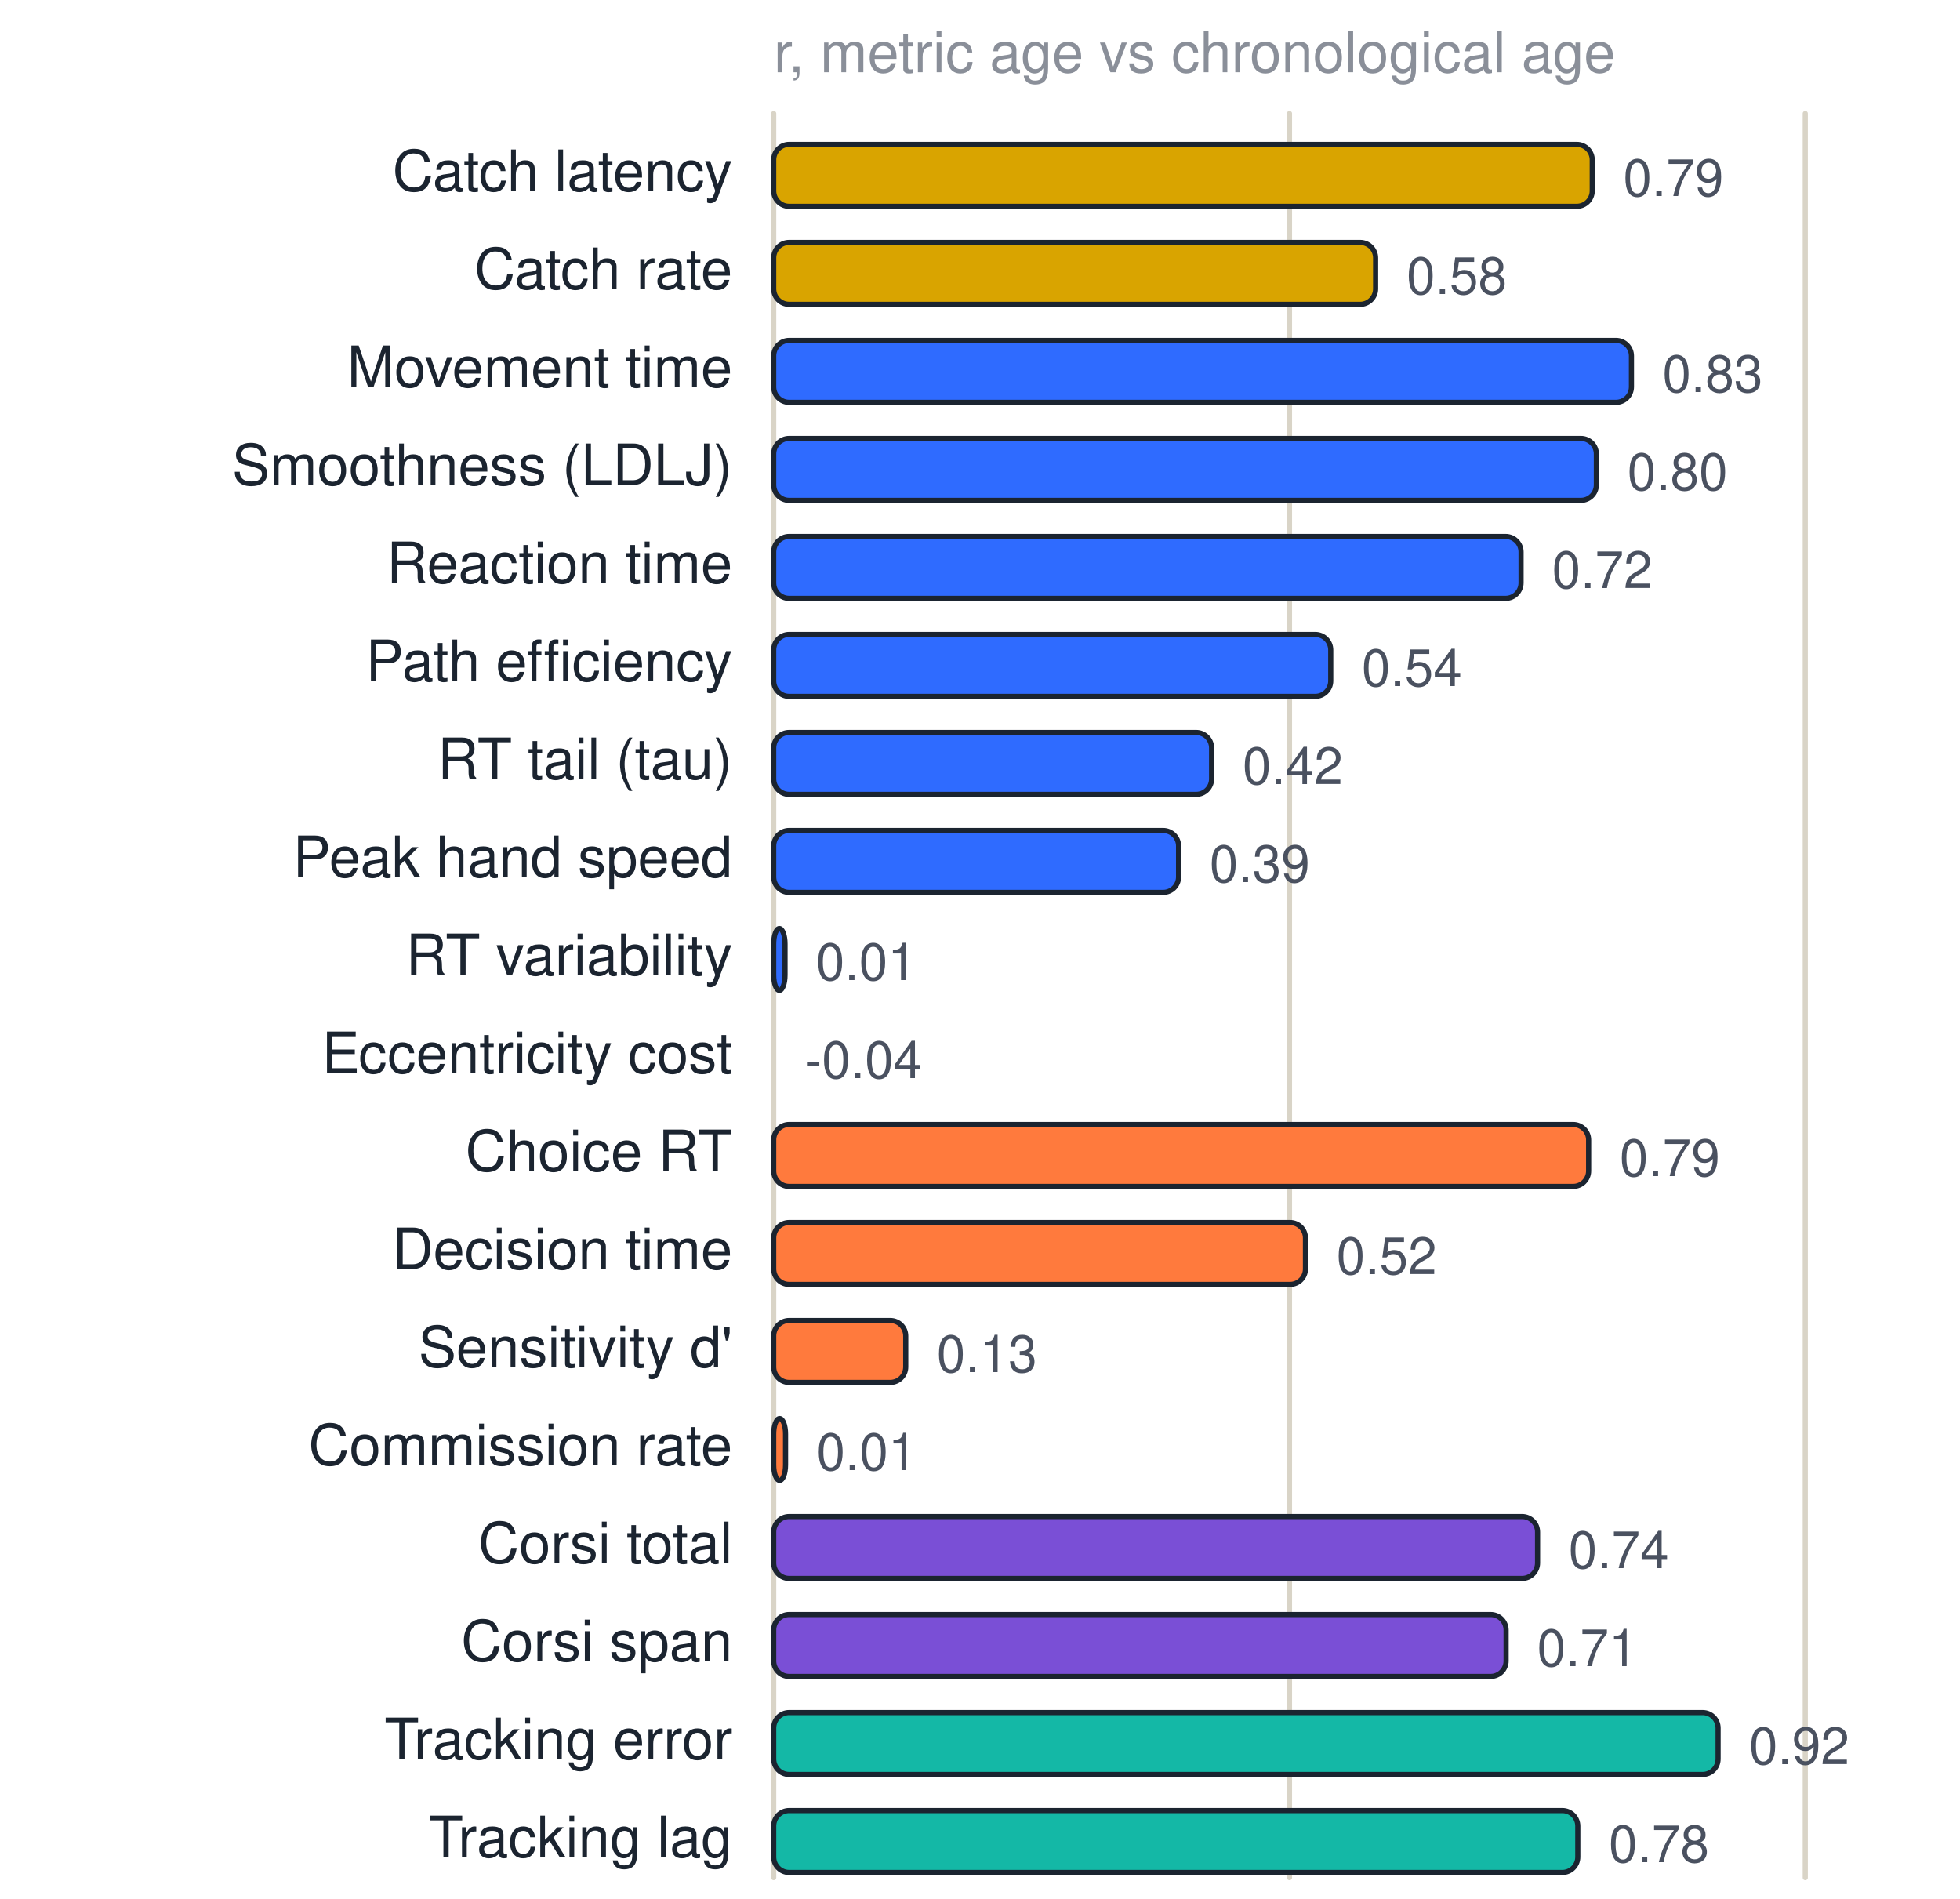
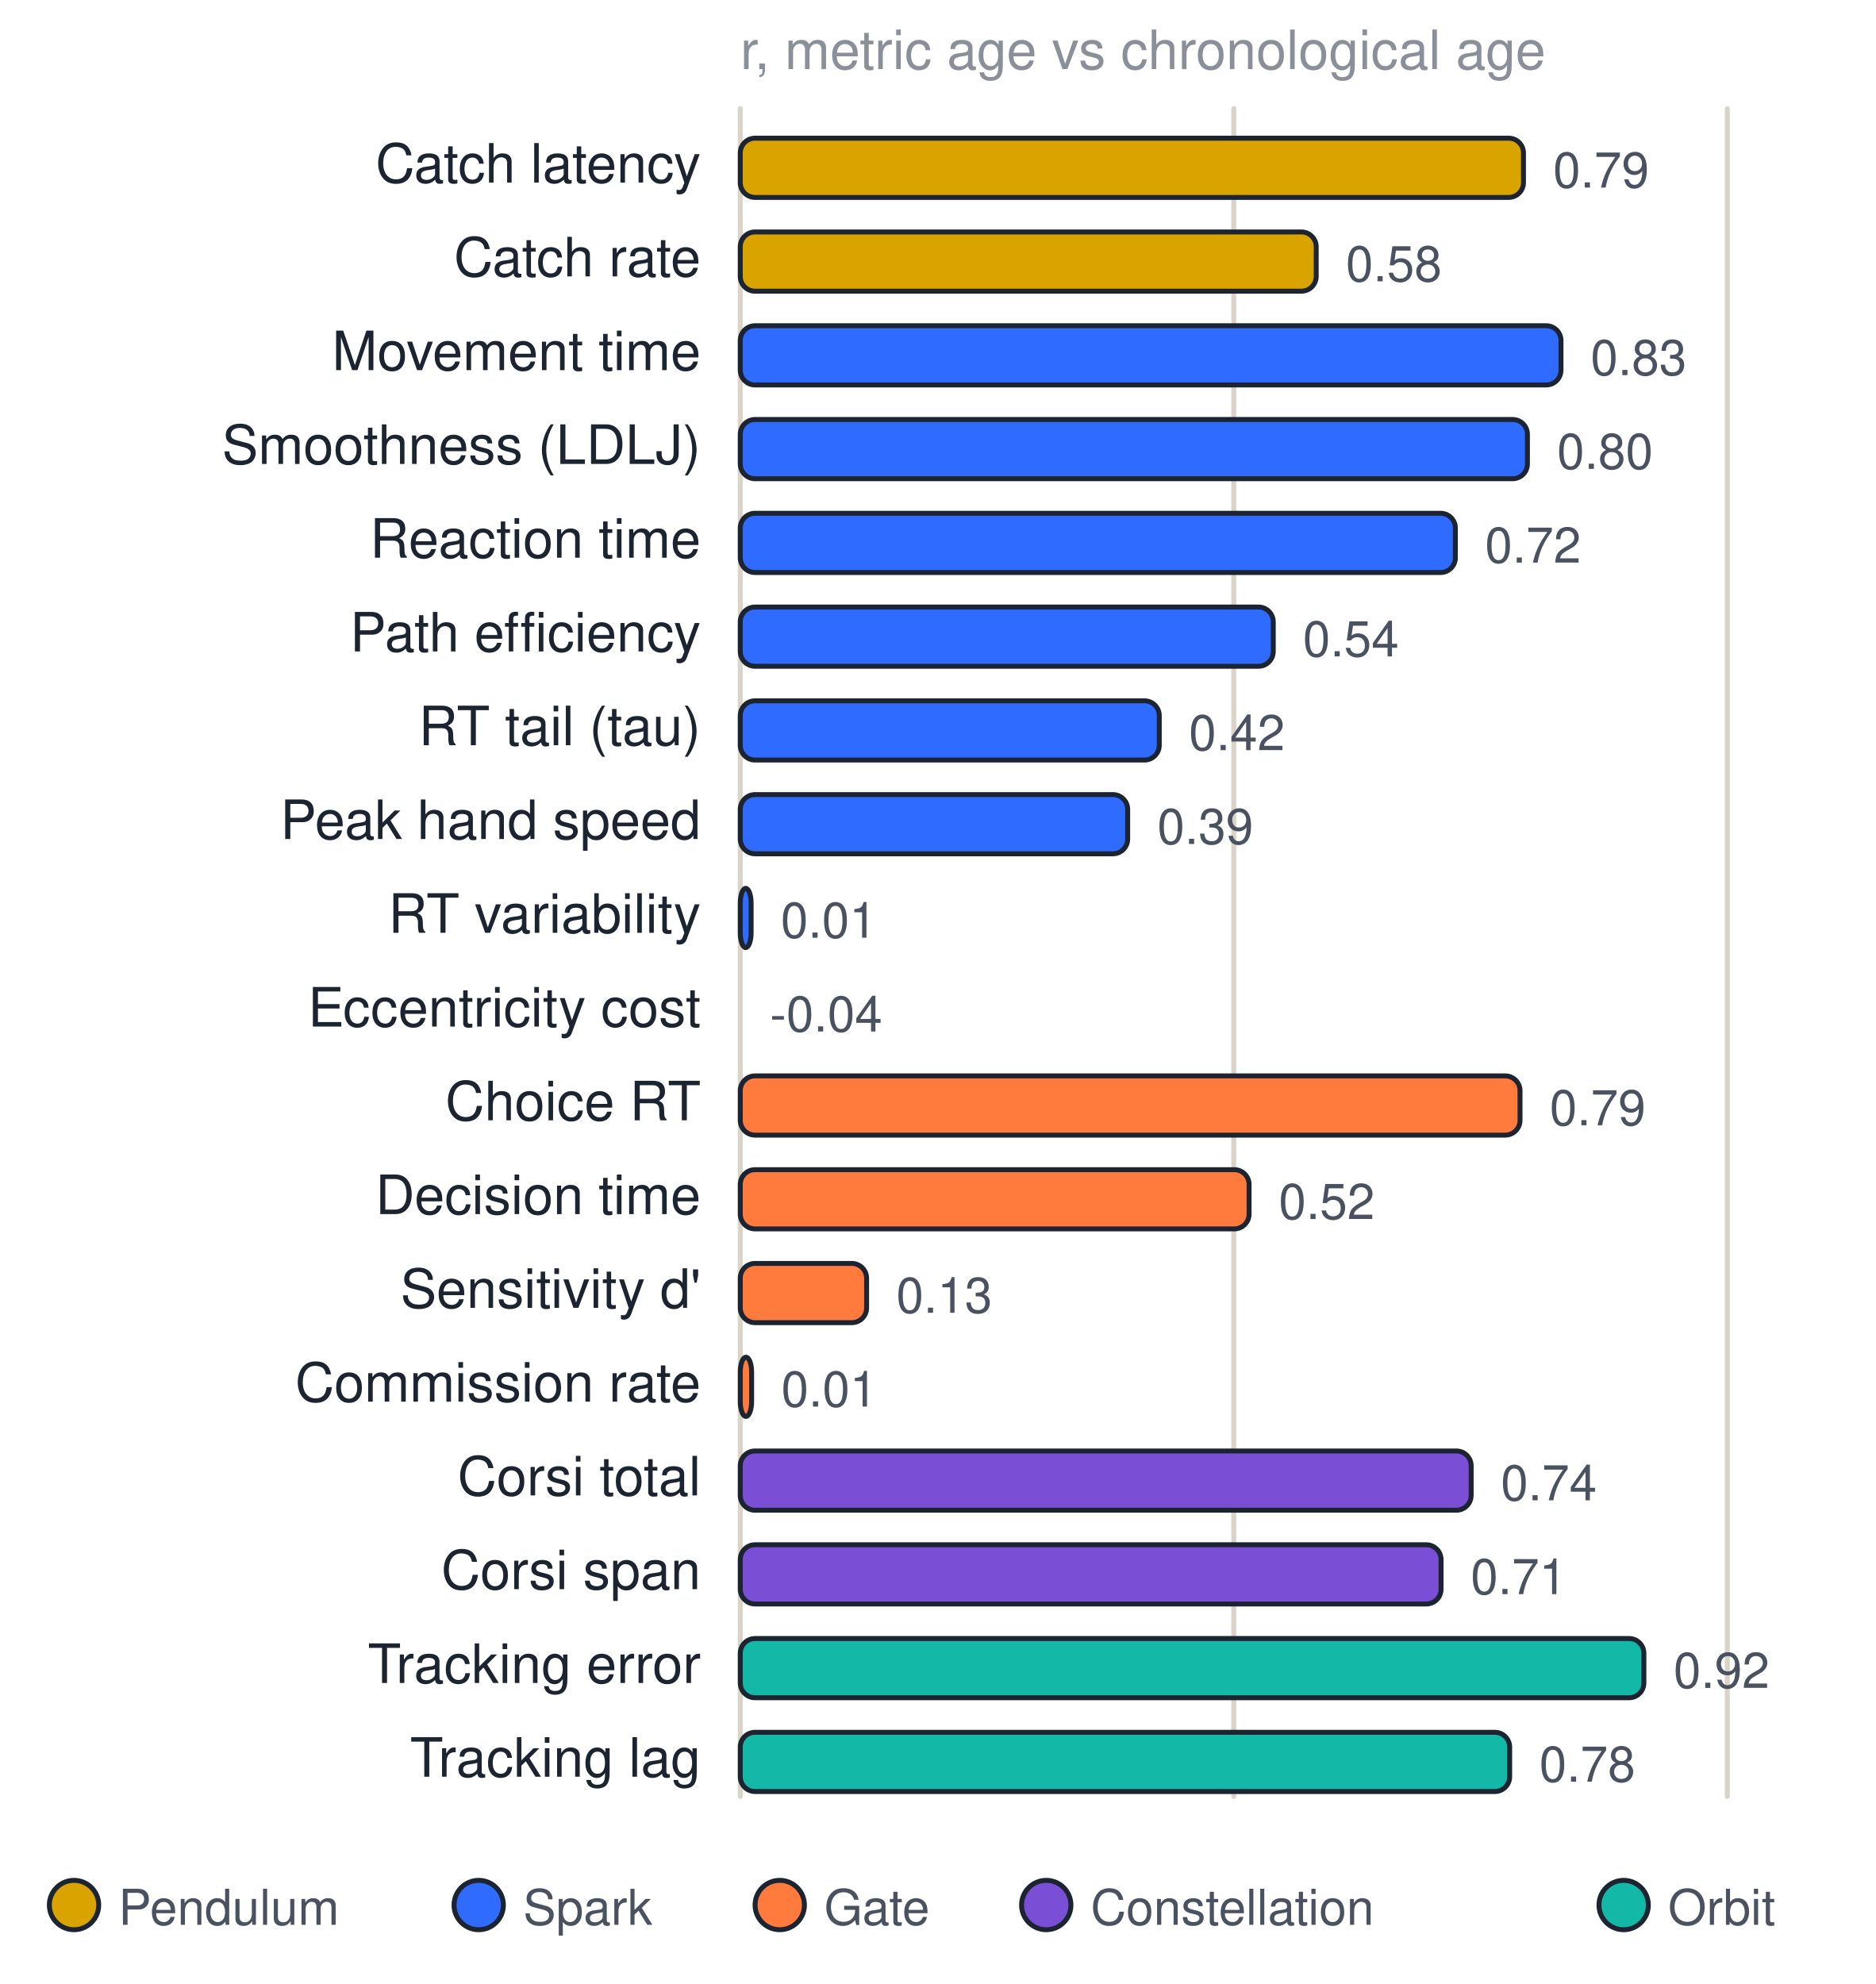
- <svg xmlns="http://www.w3.org/2000/svg" viewBox="0 0 380 368" width="380" height="368">
+ <svg xmlns="http://www.w3.org/2000/svg" viewBox="0 0 380 402" width="380" height="402">
  <text x="150.0" y="14.0" font-size="11" fill="#8a8f99" font-weight="400" text-anchor="start" font-family="Helvetica Neue, Helvetica, Arial, sans-serif">r, metric age vs chronological age</text>
  <line x1="150.0" y1="22.0" x2="150.0" y2="364.0" stroke="#d9d4c7" stroke-width="1" stroke-linecap="round" />
  <line x1="250.0" y1="22.0" x2="250.0" y2="364.0" stroke="#d9d4c7" stroke-width="1" stroke-linecap="round" />
  <line x1="350.0" y1="22.0" x2="350.0" y2="364.0" stroke="#d9d4c7" stroke-width="1" stroke-linecap="round" />
  <text x="142.0" y="37.0" font-size="11" fill="#1b2430" font-weight="400" text-anchor="end" font-family="Helvetica Neue, Helvetica, Arial, sans-serif">Catch latency</text>
  <rect x="150" y="28" width="158.7" height="12" rx="3" fill="#d9a400" stroke="#1b2430" stroke-width="1" />
  <text x="314.7" y="38.0" font-size="10" fill="#4a5160" font-weight="400" text-anchor="start" font-family="Helvetica Neue, Helvetica, Arial, sans-serif">0.79</text>
  <text x="142.0" y="56.0" font-size="11" fill="#1b2430" font-weight="400" text-anchor="end" font-family="Helvetica Neue, Helvetica, Arial, sans-serif">Catch rate</text>
  <rect x="150" y="47" width="116.7" height="12" rx="3" fill="#d9a400" stroke="#1b2430" stroke-width="1" />
  <text x="272.7" y="57.0" font-size="10" fill="#4a5160" font-weight="400" text-anchor="start" font-family="Helvetica Neue, Helvetica, Arial, sans-serif">0.58</text>
  <text x="142.0" y="75.0" font-size="11" fill="#1b2430" font-weight="400" text-anchor="end" font-family="Helvetica Neue, Helvetica, Arial, sans-serif">Movement time</text>
  <rect x="150" y="66" width="166.3" height="12" rx="3" fill="#2f6bff" stroke="#1b2430" stroke-width="1" />
  <text x="322.3" y="76.0" font-size="10" fill="#4a5160" font-weight="400" text-anchor="start" font-family="Helvetica Neue, Helvetica, Arial, sans-serif">0.83</text>
  <text x="142.0" y="94.0" font-size="11" fill="#1b2430" font-weight="400" text-anchor="end" font-family="Helvetica Neue, Helvetica, Arial, sans-serif">Smoothness (LDLJ)</text>
  <rect x="150" y="85" width="159.5" height="12" rx="3" fill="#2f6bff" stroke="#1b2430" stroke-width="1" />
  <text x="315.5" y="95.0" font-size="10" fill="#4a5160" font-weight="400" text-anchor="start" font-family="Helvetica Neue, Helvetica, Arial, sans-serif">0.80</text>
  <text x="142.0" y="113.0" font-size="11" fill="#1b2430" font-weight="400" text-anchor="end" font-family="Helvetica Neue, Helvetica, Arial, sans-serif">Reaction time</text>
  <rect x="150" y="104" width="144.9" height="12" rx="3" fill="#2f6bff" stroke="#1b2430" stroke-width="1" />
  <text x="300.9" y="114.0" font-size="10" fill="#4a5160" font-weight="400" text-anchor="start" font-family="Helvetica Neue, Helvetica, Arial, sans-serif">0.72</text>
  <text x="142.0" y="132.0" font-size="11" fill="#1b2430" font-weight="400" text-anchor="end" font-family="Helvetica Neue, Helvetica, Arial, sans-serif">Path efficiency</text>
  <rect x="150" y="123" width="108.0" height="12" rx="3" fill="#2f6bff" stroke="#1b2430" stroke-width="1" />
  <text x="264.0" y="133.0" font-size="10" fill="#4a5160" font-weight="400" text-anchor="start" font-family="Helvetica Neue, Helvetica, Arial, sans-serif">0.54</text>
  <text x="142.0" y="151.0" font-size="11" fill="#1b2430" font-weight="400" text-anchor="end" font-family="Helvetica Neue, Helvetica, Arial, sans-serif">RT tail (tau)</text>
  <rect x="150" y="142" width="84.9" height="12" rx="3" fill="#2f6bff" stroke="#1b2430" stroke-width="1" />
  <text x="240.9" y="152.0" font-size="10" fill="#4a5160" font-weight="400" text-anchor="start" font-family="Helvetica Neue, Helvetica, Arial, sans-serif">0.42</text>
  <text x="142.0" y="170.0" font-size="11" fill="#1b2430" font-weight="400" text-anchor="end" font-family="Helvetica Neue, Helvetica, Arial, sans-serif">Peak hand speed</text>
  <rect x="150" y="161" width="78.5" height="12" rx="3" fill="#2f6bff" stroke="#1b2430" stroke-width="1" />
  <text x="234.5" y="171.0" font-size="10" fill="#4a5160" font-weight="400" text-anchor="start" font-family="Helvetica Neue, Helvetica, Arial, sans-serif">0.39</text>
  <text x="142.0" y="189.0" font-size="11" fill="#1b2430" font-weight="400" text-anchor="end" font-family="Helvetica Neue, Helvetica, Arial, sans-serif">RT variability</text>
  <rect x="150" y="180" width="2.2" height="12" rx="3" fill="#2f6bff" stroke="#1b2430" stroke-width="1" />
  <text x="158.2" y="190.0" font-size="10" fill="#4a5160" font-weight="400" text-anchor="start" font-family="Helvetica Neue, Helvetica, Arial, sans-serif">0.01</text>
  <text x="142.0" y="208.0" font-size="11" fill="#1b2430" font-weight="400" text-anchor="end" font-family="Helvetica Neue, Helvetica, Arial, sans-serif">Eccentricity cost</text>
  <rect x="150" y="199" width="0.0" height="12" rx="3" fill="#2f6bff" stroke="#1b2430" stroke-width="1" />
  <text x="156.0" y="209.0" font-size="10" fill="#4a5160" font-weight="400" text-anchor="start" font-family="Helvetica Neue, Helvetica, Arial, sans-serif">-0.04</text>
  <text x="142.0" y="227.0" font-size="11" fill="#1b2430" font-weight="400" text-anchor="end" font-family="Helvetica Neue, Helvetica, Arial, sans-serif">Choice RT</text>
  <rect x="150" y="218" width="158.0" height="12" rx="3" fill="#ff7a3d" stroke="#1b2430" stroke-width="1" />
  <text x="314.0" y="228.0" font-size="10" fill="#4a5160" font-weight="400" text-anchor="start" font-family="Helvetica Neue, Helvetica, Arial, sans-serif">0.79</text>
  <text x="142.0" y="246.0" font-size="11" fill="#1b2430" font-weight="400" text-anchor="end" font-family="Helvetica Neue, Helvetica, Arial, sans-serif">Decision time</text>
  <rect x="150" y="237" width="103.1" height="12" rx="3" fill="#ff7a3d" stroke="#1b2430" stroke-width="1" />
  <text x="259.1" y="247.0" font-size="10" fill="#4a5160" font-weight="400" text-anchor="start" font-family="Helvetica Neue, Helvetica, Arial, sans-serif">0.52</text>
  <text x="142.0" y="265.0" font-size="11" fill="#1b2430" font-weight="400" text-anchor="end" font-family="Helvetica Neue, Helvetica, Arial, sans-serif">Sensitivity d'</text>
  <rect x="150" y="256" width="25.6" height="12" rx="3" fill="#ff7a3d" stroke="#1b2430" stroke-width="1" />
  <text x="181.6" y="266.0" font-size="10" fill="#4a5160" font-weight="400" text-anchor="start" font-family="Helvetica Neue, Helvetica, Arial, sans-serif">0.13</text>
  <text x="142.0" y="284.0" font-size="11" fill="#1b2430" font-weight="400" text-anchor="end" font-family="Helvetica Neue, Helvetica, Arial, sans-serif">Commission rate</text>
  <rect x="150" y="275" width="2.3" height="12" rx="3" fill="#ff7a3d" stroke="#1b2430" stroke-width="1" />
  <text x="158.3" y="285.0" font-size="10" fill="#4a5160" font-weight="400" text-anchor="start" font-family="Helvetica Neue, Helvetica, Arial, sans-serif">0.01</text>
  <text x="142.0" y="303.0" font-size="11" fill="#1b2430" font-weight="400" text-anchor="end" font-family="Helvetica Neue, Helvetica, Arial, sans-serif">Corsi total</text>
  <rect x="150" y="294" width="148.1" height="12" rx="3" fill="#7a4fd6" stroke="#1b2430" stroke-width="1" />
  <text x="304.1" y="304.0" font-size="10" fill="#4a5160" font-weight="400" text-anchor="start" font-family="Helvetica Neue, Helvetica, Arial, sans-serif">0.74</text>
  <text x="142.0" y="322.0" font-size="11" fill="#1b2430" font-weight="400" text-anchor="end" font-family="Helvetica Neue, Helvetica, Arial, sans-serif">Corsi span</text>
  <rect x="150" y="313" width="142.0" height="12" rx="3" fill="#7a4fd6" stroke="#1b2430" stroke-width="1" />
  <text x="298.0" y="323.0" font-size="10" fill="#4a5160" font-weight="400" text-anchor="start" font-family="Helvetica Neue, Helvetica, Arial, sans-serif">0.71</text>
  <text x="142.0" y="341.0" font-size="11" fill="#1b2430" font-weight="400" text-anchor="end" font-family="Helvetica Neue, Helvetica, Arial, sans-serif">Tracking error</text>
  <rect x="150" y="332" width="183.1" height="12" rx="3" fill="#14b8a6" stroke="#1b2430" stroke-width="1" />
  <text x="339.1" y="342.0" font-size="10" fill="#4a5160" font-weight="400" text-anchor="start" font-family="Helvetica Neue, Helvetica, Arial, sans-serif">0.92</text>
  <text x="142.0" y="360.0" font-size="11" fill="#1b2430" font-weight="400" text-anchor="end" font-family="Helvetica Neue, Helvetica, Arial, sans-serif">Tracking lag</text>
  <rect x="150" y="351" width="155.9" height="12" rx="3" fill="#14b8a6" stroke="#1b2430" stroke-width="1" />
  <text x="311.9" y="361.0" font-size="10" fill="#4a5160" font-weight="400" text-anchor="start" font-family="Helvetica Neue, Helvetica, Arial, sans-serif">0.78</text>
+   <circle cx="15.0" cy="386.0" r="5.0" fill="#d9a400" stroke="#1b2430" stroke-width="1" />
+   <text x="24.0" y="390.0" font-size="10" fill="#4a5160" font-weight="400" text-anchor="start" font-family="Helvetica Neue, Helvetica, Arial, sans-serif">Pendulum</text>
+   <circle cx="97.0" cy="386.0" r="5.0" fill="#2f6bff" stroke="#1b2430" stroke-width="1" />
+   <text x="106.0" y="390.0" font-size="10" fill="#4a5160" font-weight="400" text-anchor="start" font-family="Helvetica Neue, Helvetica, Arial, sans-serif">Spark</text>
+   <circle cx="158.0" cy="386.0" r="5.0" fill="#ff7a3d" stroke="#1b2430" stroke-width="1" />
+   <text x="167.0" y="390.0" font-size="10" fill="#4a5160" font-weight="400" text-anchor="start" font-family="Helvetica Neue, Helvetica, Arial, sans-serif">Gate</text>
+   <circle cx="212.0" cy="386.0" r="5.0" fill="#7a4fd6" stroke="#1b2430" stroke-width="1" />
+   <text x="221.0" y="390.0" font-size="10" fill="#4a5160" font-weight="400" text-anchor="start" font-family="Helvetica Neue, Helvetica, Arial, sans-serif">Constellation</text>
+   <circle cx="329.0" cy="386.0" r="5.0" fill="#14b8a6" stroke="#1b2430" stroke-width="1" />
+   <text x="338.0" y="390.0" font-size="10" fill="#4a5160" font-weight="400" text-anchor="start" font-family="Helvetica Neue, Helvetica, Arial, sans-serif">Orbit</text>
</svg>
